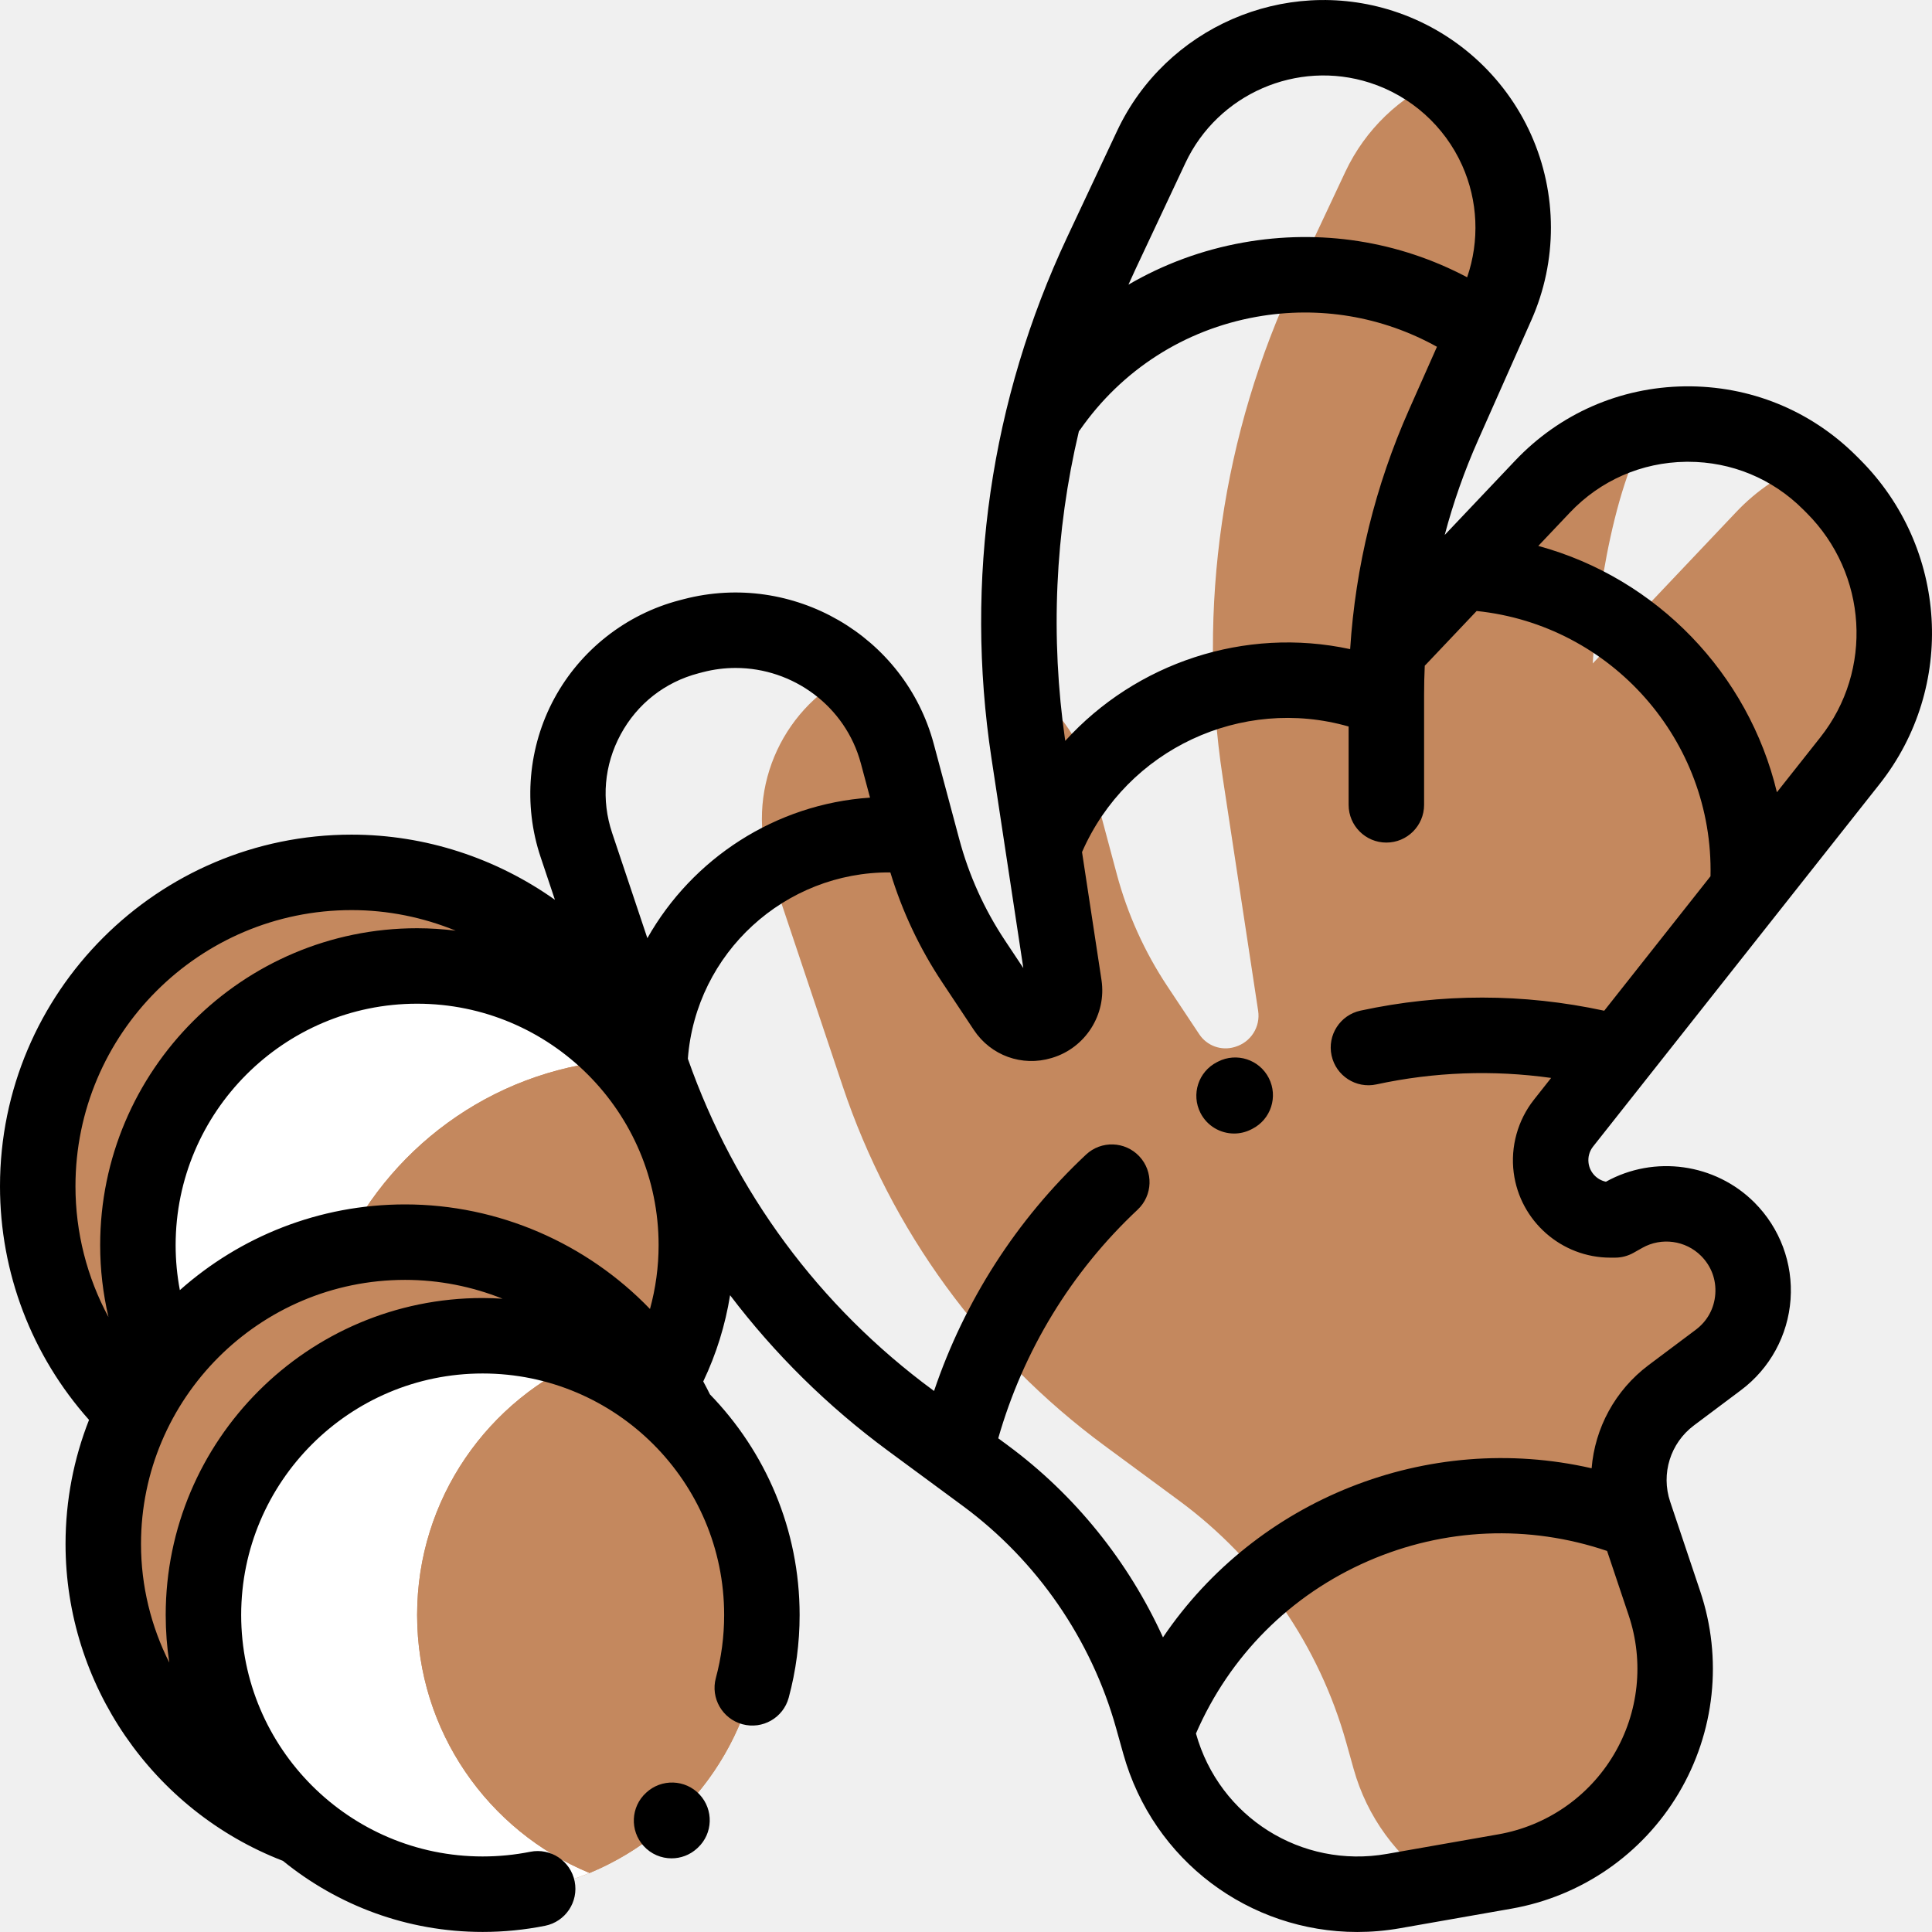
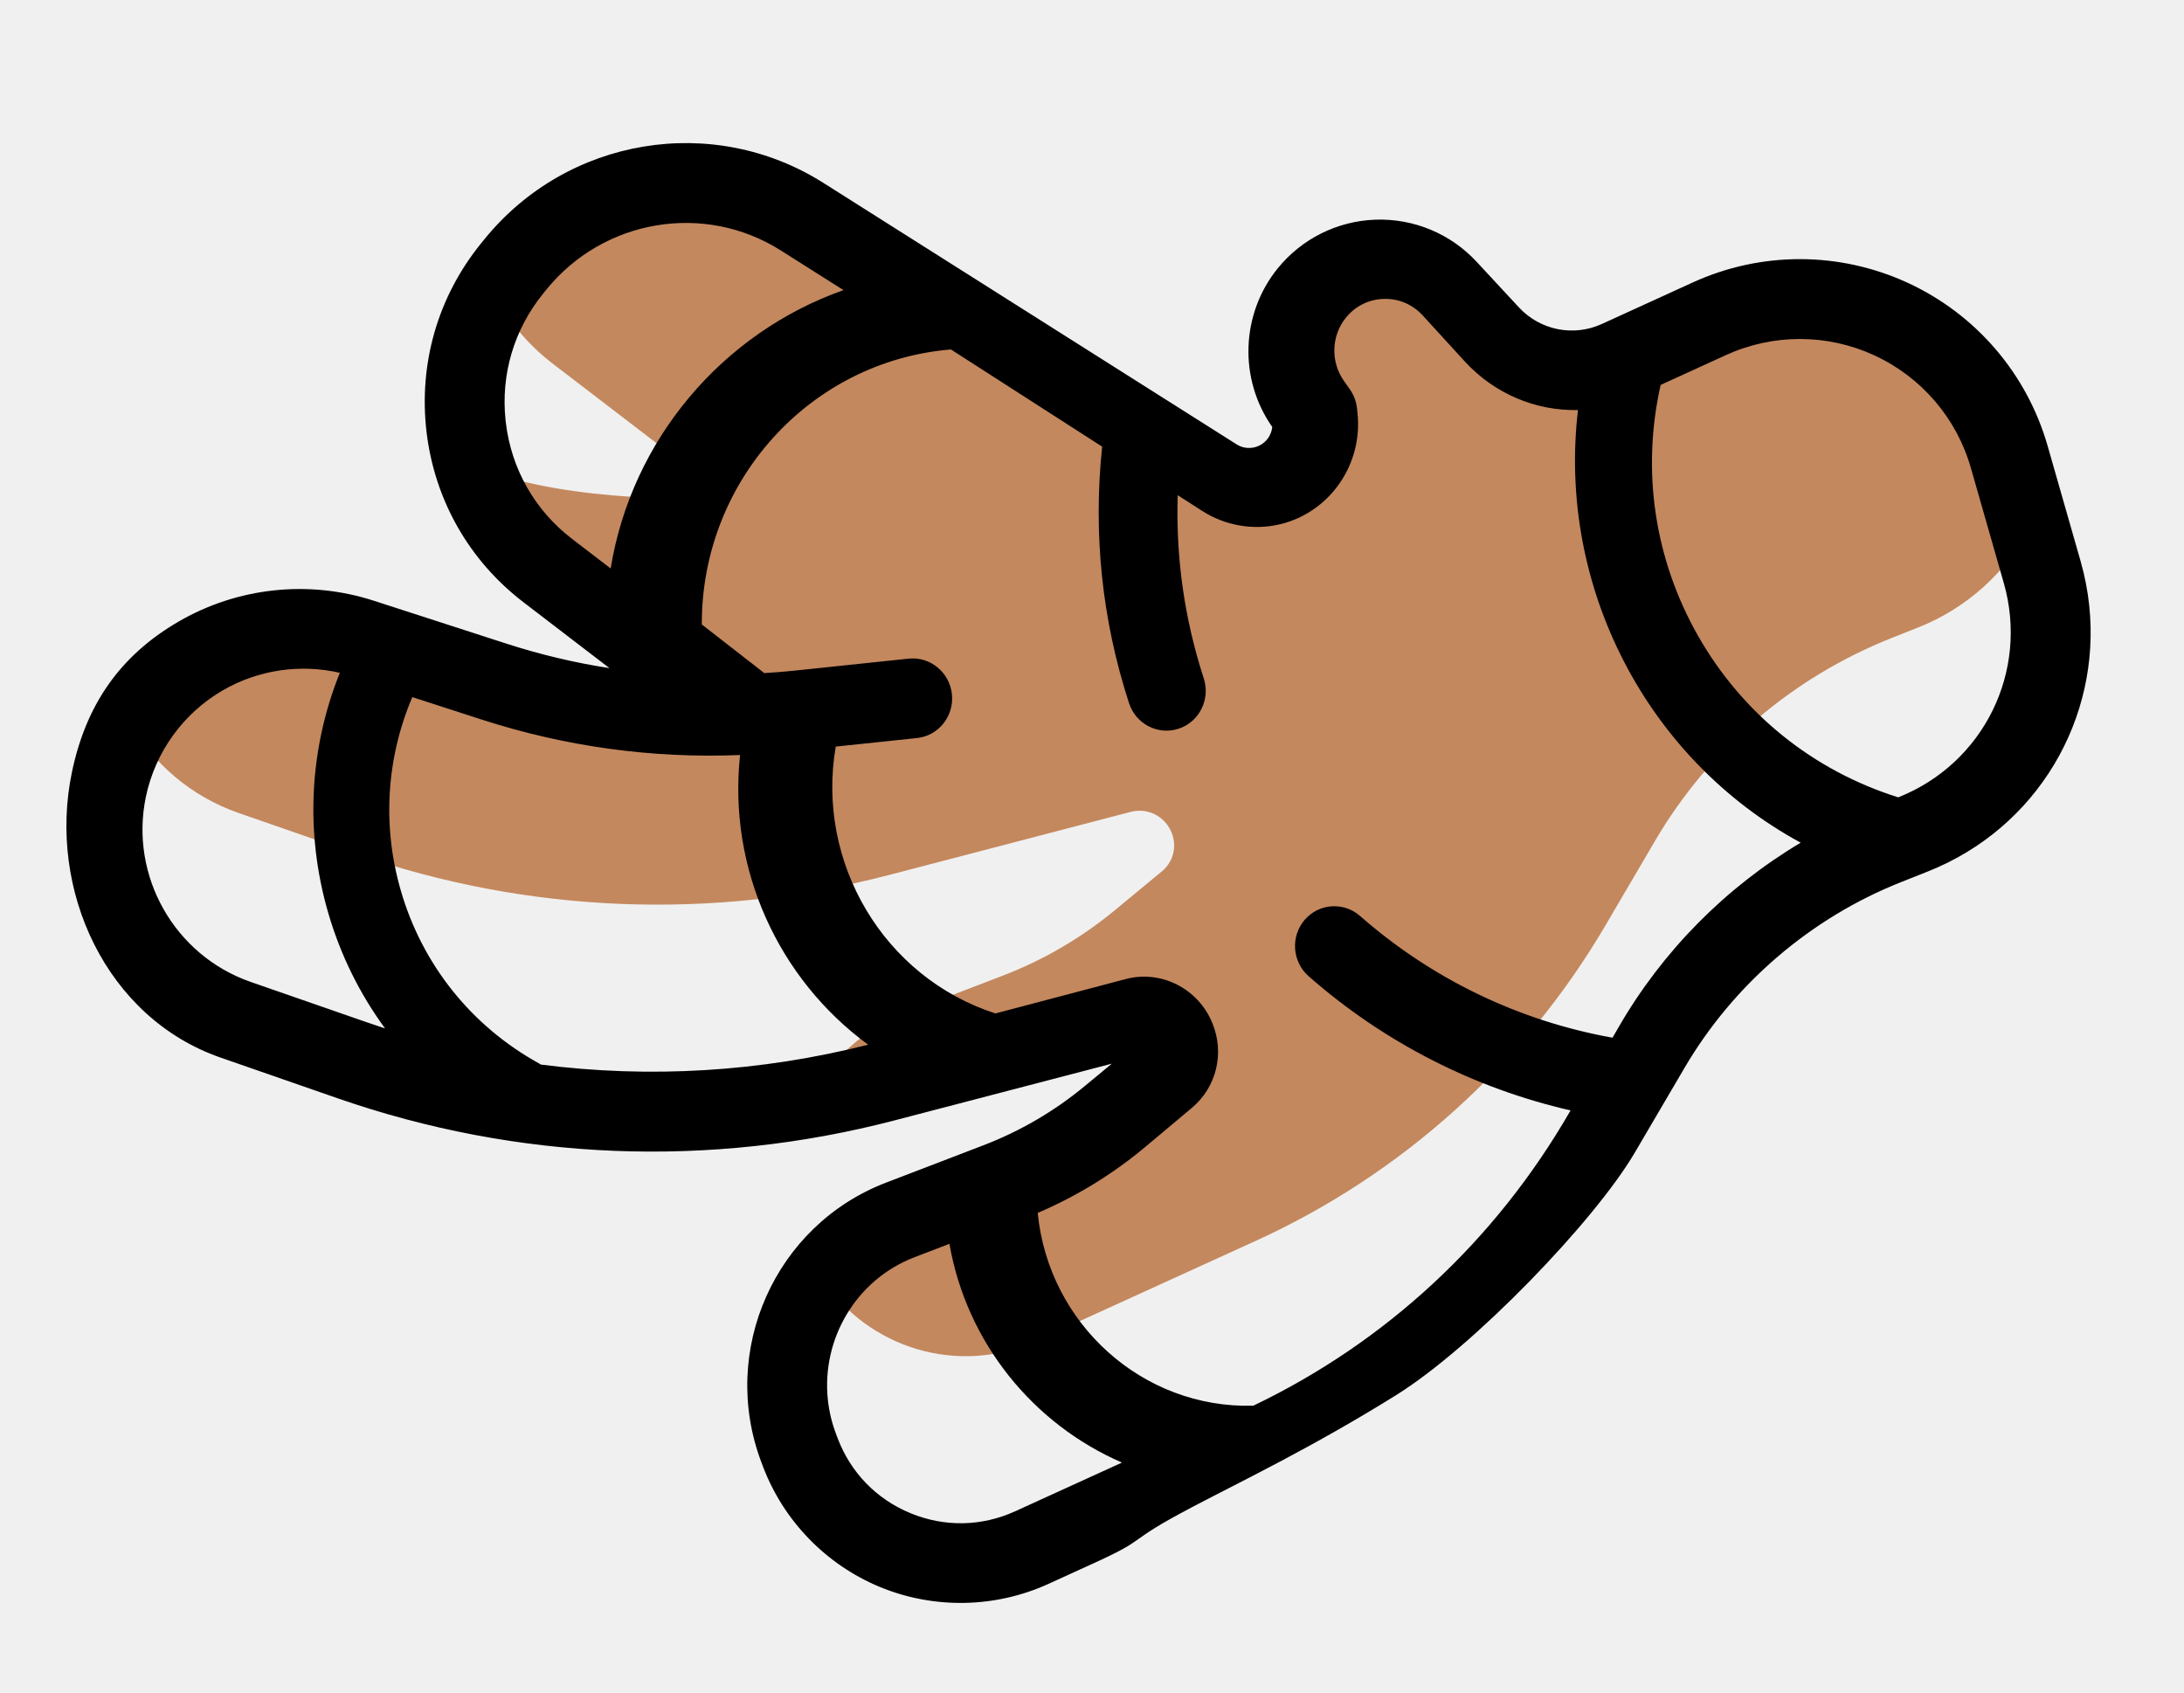
- <svg xmlns="http://www.w3.org/2000/svg" version="1.1" id="Capa_1" x="0px" y="0px" viewBox="0 0 512 512" style="enable-background:new 0 0 512 512;" xml:space="preserve">
-   <path style="fill:#c4885e;" d="M168.509,279.103c-13.27-28.306-42.006-47.917-75.335-47.917C47.238,231.185,10,268.423,10,314.36  c0,21.686,8.303,41.43,21.899,56.235L168.509,279.103z" />
-   <path style="fill:#FFFFFF;" d="M165.797,280.791c-13.552-15.21-33.281-24.8-55.256-24.8c-40.867,0-73.997,33.13-73.997,73.997  c0,11.125,2.471,21.667,6.869,31.133c11.438-15.196,28.164-26.186,47.445-30.232C104.451,302.545,132.706,282.571,165.797,280.791z" />
-   <path style="fill:#c4885e;" d="M174.948,366.407c6.095-10.755,9.591-23.175,9.591-36.419c0-18.892-7.09-36.121-18.741-49.197  c-33.092,1.779-61.346,21.753-74.939,50.098c5.327-1.118,10.848-1.708,16.507-1.708C135.809,329.182,160.766,344.04,174.948,366.407  z" />
-   <path style="fill:#c4885e;" d="M179.82,375.265c0.001,0.001,0.002,0.002,0.003,0.003c-12.763-27.224-40.401-46.087-72.457-46.087  c-44.181,0-79.997,35.816-79.997,79.997c0,34.578,21.939,64.027,52.656,75.198c12.907,10.972,29.618,17.605,47.886,17.605  c40.867,0,73.997-33.13,73.997-73.997C201.908,407.345,193.449,388.687,179.82,375.265z" />
-   <path style="fill:#c4885e;" d="M442.91,369.752l12.491-9.361c11.196-8.39,12.361-24.752,2.469-34.646  c-7.293-7.293-18.549-8.835-27.534-3.773l-2.339,1.318h-1.227c-7.962,0-14.686-5.912-15.705-13.808  c-0.545-4.228,0.633-8.492,3.275-11.838c12.226-15.476,49.064-62.107,75.919-96.052c17.205-21.748,15.39-52.928-4.409-72.726  l-0.922-0.922c-1.872-1.872-3.853-3.566-5.914-5.1c-6.921,2.762-13.377,7.019-18.848,12.792l-38.074,40.186  c0,0,1.876-34.045,11.885-56.595c0.832-1.873,1.685-3.796,2.548-5.74c-10.255,2.122-19.995,7.286-27.761,15.482l-38.074,40.185  l-3.293,44.132v-29.111c0-24.672,5.17-49.066,15.179-71.616c4.416-9.948,9.339-21.037,14.112-31.792  c9.614-21.653,2.673-46.106-14.761-59.909c-10.86,4.741-20.055,13.297-25.428,24.733l-13.22,28.141  c-19.373,41.232-26.071,87.287-19.247,132.33c3.772,24.897,7.551,49.802,9.388,61.805c0.65,4.246-1.929,8.314-6.074,9.558  l-0.169,0.051c-3.523,1.057-7.324-0.315-9.359-3.38l-8.448-12.721c-6.05-9.111-10.578-19.143-13.405-29.708  c-1.944-7.263-4.347-16.24-6.76-25.257c-2.937-10.975-9.759-19.876-18.614-25.615c0.429,6.21,1.102,12.415,2.04,18.601  c3.771,24.897,7.55,49.802,9.388,61.805c0.65,4.246-1.929,8.314-6.074,9.558l-0.169,0.051c-3.523,1.057-7.324-0.315-9.359-3.38  l-8.448-12.721c-6.05-9.111-10.578-19.143-13.405-29.708c-1.944-7.264-4.347-16.241-6.76-25.257  c-2.233-8.344-6.718-15.481-12.628-20.95c-18.412,9.469-27.895,31.293-21.03,51.795l19.16,57.224  c12.771,38.143,36.998,71.418,69.376,95.286l19.804,14.599c21.515,15.86,37.111,38.456,44.311,64.196l1.927,6.888  c3.59,12.835,11.532,23.375,21.838,30.39l18.251-3.206c32.869-5.773,52.897-39.441,42.283-71.081l-7.966-23.745  C429.279,389.666,433.221,377.012,442.91,369.752z" />
-   <path style="fill:#FFFFFF;" d="M110.541,427.985c0-30.836,18.867-57.258,45.683-68.374c-8.723-3.616-18.283-5.623-28.314-5.623  c-40.867,0-73.997,33.13-73.997,73.997s33.13,73.997,73.997,73.997c10.031,0,19.591-2.006,28.314-5.622  C129.409,485.243,110.541,458.822,110.541,427.985z" />
-   <path style="fill:#c4885e;" d="M201.908,427.985c0-30.836-18.867-57.258-45.683-68.374c-26.816,11.118-45.683,37.538-45.683,68.374  c0,30.837,18.867,57.258,45.683,68.375C183.04,485.243,201.908,458.822,201.908,427.985z" />
-   <path d="M498.102,207.797c20.352-25.724,18.124-62.695-5.18-86L492,120.875c-12.155-12.156-28.305-18.701-45.505-18.49  c-17.188,0.232-33.166,7.232-44.988,19.71l-18.641,19.674c2.258-8.555,5.211-16.947,8.852-25.148l14.111-31.791  c6.942-15.636,6.91-33.558-0.087-49.169c-6.998-15.612-20.354-27.562-36.647-32.787c-28.784-9.228-60.191,4.441-73.047,31.804  L282.825,62.82c-20.283,43.171-27.228,90.918-20.082,138.079c3.211,21.199,6.428,42.404,8.447,55.649l-4.893-7.366  c-5.461-8.225-9.524-17.228-12.076-26.764l-6.761-25.256c-7.68-28.7-37.414-45.912-66.281-38.374l-1.102,0.287  c-14.132,3.692-26.225,13.176-33.177,26.02c-6.952,12.845-8.28,28.155-3.643,42.005l3.803,11.357  c-15.495-10.991-34.264-17.27-53.89-17.27C41.798,221.185,0,262.984,0,314.36c0,22.921,8.38,44.846,23.594,61.926  c-4.017,10.194-6.225,21.29-6.225,32.893c0,37.131,23.085,70.644,57.613,83.968c14.457,11.766,32.88,18.835,52.929,18.835  c5.56,0,11.123-0.548,16.534-1.629c5.416-1.082,8.929-6.35,7.848-11.766c-1.083-5.416-6.349-8.924-11.766-7.848  c-4.125,0.824-8.37,1.242-12.616,1.242c-35.289,0-63.997-28.709-63.997-63.997s28.709-63.997,63.997-63.997  s63.997,28.709,63.997,63.997c0,5.67-0.74,11.29-2.199,16.701c-1.438,5.333,1.72,10.821,7.053,12.259  c5.332,1.44,10.821-1.72,12.257-7.053c1.917-7.109,2.889-14.479,2.889-21.907c0-22.709-9.074-43.328-23.768-58.462  c-0.568-1.156-1.158-2.297-1.772-3.422c3.45-7.24,5.846-14.947,7.112-22.859c11.796,15.554,25.844,29.43,41.865,41.24l19.804,14.6  c19.624,14.465,34.049,35.363,40.615,58.842l1.927,6.887c7.937,28.375,33.492,47.185,61.991,47.185  c3.741,0,7.533-0.324,11.342-0.993l29.518-5.185c18.538-3.257,34.69-14.401,44.312-30.578s11.708-35.688,5.722-53.533l-7.966-23.745  c-2.483-7.403,0.047-15.523,6.297-20.208l12.489-9.36c7.659-5.738,12.44-14.504,13.121-24.049c0.681-9.547-2.81-18.902-9.578-25.67  c-10.379-10.378-26.533-12.63-39.35-5.505c-2.391-0.495-4.285-2.466-4.607-4.968c-0.203-1.571,0.225-3.119,1.205-4.359  C434.412,288.368,471.249,241.74,498.102,207.797z M446.765,122.381c0.201-0.002,0.4-0.004,0.601-0.004  c11.521,0,22.329,4.476,30.493,12.639l0.922,0.922c16.128,16.127,17.691,41.686,3.637,59.451  c-3.681,4.653-7.554,9.549-11.521,14.565c-7.514-31.368-31.745-56.699-63.233-65.28l8.361-8.825  C424.103,127.323,435.02,122.54,446.765,122.381z M373.438,108.506c-8.993,20.257-14.224,41.575-15.635,63.523  c-27.957-6.036-56.759,3.65-75.507,24.311c-3.977-27.562-2.712-55.318,3.619-82.045c0.097-0.125,0.203-0.239,0.294-0.37  c11.086-15.911,27.687-26.552,46.746-29.959c16.581-2.964,33.309-0.144,47.854,7.935L373.438,108.506z M314.149,43.182  c8.596-18.293,29.591-27.437,48.839-21.264c10.895,3.493,19.825,11.484,24.504,21.922c4.203,9.378,4.634,19.998,1.316,29.641  c-18.157-9.603-38.852-12.867-59.373-9.2c-10.875,1.944-21.115,5.746-30.385,11.155c0.612-1.375,1.236-2.747,1.877-4.112  L314.149,43.182z M164.491,194.615c4.39-8.11,11.721-13.859,20.644-16.19l1.102-0.287c2.912-0.761,5.836-1.124,8.718-1.124  c15.183,0,29.116,10.097,33.189,25.318l2.422,9.049c-25.097,1.691-47.093,16.146-59.007,37.244l-9.333-27.874  C159.297,212.006,160.101,202.723,164.491,194.615z M93.174,241.185c9.609,0,18.957,1.918,27.585,5.451  c-3.352-0.409-6.757-0.644-10.218-0.644c-46.315,0-83.997,37.681-83.997,83.997c0,6.472,0.754,12.835,2.201,19.046  c-5.697-10.566-8.747-22.437-8.747-34.675C19.999,274.011,52.825,241.185,93.174,241.185z M43.914,427.985  c0,4.287,0.327,8.499,0.949,12.615c-4.82-9.564-7.495-20.282-7.495-31.422c0-38.596,31.401-69.997,69.997-69.997  c8.981,0,17.721,1.757,25.816,4.99c-1.745-0.109-3.5-0.182-5.271-0.182C81.596,343.988,43.914,381.67,43.914,427.985z   M107.366,319.181c-22.887,0-43.801,8.593-59.7,22.715c-0.737-3.901-1.122-7.877-1.122-11.908c0-35.289,28.709-63.997,63.997-63.997  s63.997,28.709,63.997,63.997c0,5.729-0.781,11.419-2.285,16.907C155.525,329.537,132.149,319.181,107.366,319.181z   M427.666,465.015c-6.643,11.165-17.789,18.856-30.584,21.103l-29.518,5.185c-22.656,3.981-44.417-9.726-50.615-31.881l-0.007-0.024  c8.913-20.551,24.992-36.713,45.602-45.689c20.231-8.812,42.563-9.73,63.351-2.69l5.719,17.048  C435.747,440.383,434.307,453.851,427.666,465.015z M426.77,333.291h1.228c1.72,0,3.409-0.443,4.907-1.287l2.341-1.318  c5.056-2.848,11.452-1.971,15.554,2.132c2.703,2.703,4.043,6.292,3.771,10.105c-0.271,3.813-2.106,7.175-5.166,9.468l-12.49,9.361  c-8.934,6.696-14.254,16.726-15.12,27.356c-43.541-9.961-88.823,8.206-113.594,44.806c-9.139-20.092-23.33-37.766-41.183-50.927  l-2.472-1.822c6.648-23.234,19.34-44.093,36.933-60.586c4.029-3.777,4.234-10.105,0.457-14.134  c-3.778-4.031-10.107-4.235-14.134-0.457c-18.445,17.291-32.189,38.752-40.269,62.634l-0.319-0.235  c-30.144-22.221-52.545-52.54-64.927-87.81c2.125-28.069,25.76-49.584,53.665-49.378c3.132,10.299,7.721,20.056,13.689,29.047  l8.448,12.719c4.502,6.783,12.764,9.765,20.567,7.427l0.162-0.05c8.855-2.655,14.48-11.531,13.086-20.648  c-1.132-7.399-3.003-19.703-5.155-33.883c11.928-27.306,42.335-41.388,70.65-33.279v20.76c0,5.522,4.478,10,10,10  c5.522,0,10-4.478,10-10v-29.11c0-2.598,0.06-5.188,0.178-7.769c0.128-0.121,0.253-0.247,0.375-0.376l13.374-14.116  c35.73,3.686,62.793,34.367,61.977,70.29c-10.023,12.679-19.85,25.116-28.165,35.64c-21.479-4.633-43.188-4.645-64.593-0.023  c-5.398,1.165-8.83,6.486-7.664,11.885c1.165,5.398,6.486,8.836,11.885,7.664c15.333-3.31,30.854-3.872,46.301-1.714  c-1.758,2.226-3.304,4.182-4.571,5.787c-4.283,5.421-6.231,12.461-5.347,19.315C402.805,323.605,413.819,333.291,426.77,333.291z" />
-   <path d="M322.8,281.333l-0.299,0.153c-4.92,2.509-6.875,8.53-4.367,13.45c1.767,3.466,5.277,5.46,8.917,5.46  c1.528,0,3.079-0.352,4.534-1.093l0.299-0.153c4.92-2.509,6.875-8.53,4.367-13.45C333.742,280.778,327.72,278.827,322.8,281.333z" />
-   <path d="M171.234,475.089c-4.082,3.719-4.376,10.044-0.656,14.126c1.973,2.165,4.679,3.265,7.395,3.265  c2.403,0,4.815-0.861,6.732-2.608l0.219-0.202c4.037-3.769,4.234-10.076,0.466-14.113  C181.622,471.52,175.273,471.322,171.234,475.089z" />
+ <svg xmlns="http://www.w3.org/2000/svg" width="547px" height="424px" viewBox="0 0 547 424" version="1.1">
+   <g id="Page-1" stroke="none" stroke-width="1" fill="none" fill-rule="evenodd">
+     <g id="logo" transform="translate(273.1903, 211.8522) rotate(-96) translate(-273.1903, -211.8522) translate(87.19025, -43.14785)" fill-rule="nonzero">
+       <path d="M302.91,367.752 L315.401,358.391 C326.597,350.001 327.762,333.639 317.87,323.745 C310.577,316.452 299.321,314.91 290.336,319.972 L287.997,321.29 L286.77,321.29 C278.808,321.29 272.084,315.378 271.065,307.482 C270.52,303.254 271.698,298.99 274.34,295.644 C286.566,280.168 323.404,233.537 350.259,199.592 C367.464,177.844 365.649,146.664 345.85,126.866 L344.928,125.944 C343.056,124.072 341.075,122.378 339.014,120.844 C332.093,123.606 325.637,127.863 320.166,133.636 L282.092,173.822 C282.092,173.822 283.968,139.777 293.977,117.227 C294.809,115.354 295.662,113.431 296.525,111.487 C286.27,113.609 276.53,118.773 268.764,126.969 L230.69,167.154 L227.397,211.286 L227.397,182.175 C227.397,157.503 232.567,133.109 242.576,110.559 C246.992,100.611 251.915,89.522 256.688,78.767 C266.302,57.114 259.361,32.661 241.927,18.858 C231.067,23.599 221.872,32.155 216.499,43.591 L203.279,71.732 C183.906,112.964 177.208,159.019 184.032,204.062 C187.804,228.959 191.583,253.864 193.42,265.867 C194.07,270.113 191.491,274.181 187.346,275.425 L187.177,275.476 C183.654,276.533 179.853,275.161 177.818,272.096 L169.37,259.375 C163.32,250.264 158.792,240.232 155.965,229.667 C154.021,222.404 151.618,213.427 149.205,204.41 C146.268,193.435 139.446,184.534 130.591,178.795 C131.02,185.005 131.693,191.21 132.631,197.396 C136.402,222.293 140.181,247.198 142.019,259.201 C142.669,263.447 140.09,267.515 135.945,268.759 L135.776,268.81 C132.253,269.867 128.452,268.495 126.417,265.43 L117.969,252.709 C111.919,243.598 107.391,233.566 104.564,223.001 C102.62,215.737 100.217,206.76 97.804,197.744 C95.571,189.4 91.086,182.263 85.176,176.794 C66.764,186.263 57.281,208.087 64.146,228.589 L83.306,285.813 C96.077,323.956 120.304,357.231 152.682,381.099 L172.486,395.698 C194.001,411.558 209.597,434.154 216.797,459.894 L218.724,466.782 C222.314,479.617 230.256,490.157 240.562,497.172 L258.813,493.966 C291.682,488.193 311.71,454.525 301.096,422.885 L293.13,399.14 C289.279,387.666 293.221,375.012 302.91,367.752 Z" id="Path" fill="#C4885E" />
+       <path d="M358.102,205.797 C378.454,180.073 376.226,143.102 352.922,119.797 L352,118.875 C339.845,106.719 323.695,100.174 306.495,100.385 C289.307,100.617 273.329,107.617 261.507,120.095 L242.866,139.769 C245.124,131.214 248.077,122.822 251.718,114.621 L265.829,82.83 C272.771,67.194 272.739,49.272 265.742,33.661 C258.744,18.049 247.317,8.376 231.024,3.151 C202.24,-6.077 168.904,5.315 156.048,32.678 L142.825,60.82 C122.542,103.991 115.597,151.738 122.743,198.899 C125.954,220.098 129.171,241.303 131.19,254.548 L126.297,247.182 C120.836,238.957 116.773,229.954 114.221,220.418 L107.46,195.162 C99.78,166.462 70.046,149.25 41.179,156.788 L40.077,157.075 C25.945,160.767 13.852,170.251 6.9,183.095 C-0.052,195.94 -1.38,211.25 3.257,225.1 L7.06,236.457 C12.293,252.206 11.201,244.296 18.685,263.076 C23.918,276.208 30.424,294.545 41.179,316.674 C51.13,337.15 79.324,370.671 95.345,382.481 L115.149,397.081 C134.773,411.546 149.198,432.444 155.764,455.923 L157.691,462.81 C165.628,491.185 191.183,509.995 219.682,509.995 C223.423,509.995 227.215,509.671 231.024,509.002 L260.542,503.817 C279.08,500.56 295.232,489.416 304.854,473.239 C314.476,457.062 316.562,437.551 310.576,419.706 L302.61,395.961 C300.127,388.558 302.657,380.438 308.907,375.753 L321.396,366.393 C329.055,360.655 333.836,351.889 334.517,342.344 C335.198,332.797 331.707,323.442 324.939,316.674 C314.56,306.296 298.406,304.044 285.589,311.169 C283.198,310.674 281.304,308.703 280.982,306.201 C280.779,304.63 281.207,303.082 282.187,301.842 C294.412,286.368 331.249,239.74 358.102,205.797 Z M306.765,120.381 C306.966,120.379 307.165,120.377 307.366,120.377 C318.887,120.377 329.695,124.853 337.859,133.016 L338.781,133.938 C354.909,150.065 356.472,175.624 342.418,193.389 C338.737,198.042 334.864,202.938 330.897,207.954 C323.383,176.586 299.152,151.255 267.664,142.674 L276.025,133.849 C284.103,125.323 295.02,120.54 306.765,120.381 Z M233.438,106.506 C224.445,126.763 219.214,148.081 217.803,170.029 C189.846,163.993 161.044,173.679 142.296,194.34 C138.319,166.778 139.584,139.022 145.915,112.295 C146.012,112.17 146.118,112.056 146.209,111.925 C157.295,96.014 173.896,85.373 192.955,81.966 C209.536,79.002 226.264,81.822 240.809,89.901 L233.438,106.506 Z M174.099,42.184 C182.695,23.891 203.69,14.747 222.938,20.92 C233.833,24.413 242.763,32.404 247.442,42.842 C251.645,52.22 252.076,62.84 248.758,72.483 C230.601,62.88 209.906,59.616 189.385,63.283 C178.51,65.227 168.27,69.029 159,74.438 C159.612,73.063 160.236,71.691 160.877,70.326 L174.099,42.184 Z M24.491,192.615 C28.881,184.505 36.212,178.756 45.135,176.425 L46.237,176.138 C49.149,175.377 52.073,175.014 54.955,175.014 C70.138,175.014 84.071,185.111 88.144,200.332 L90.566,209.381 C65.469,211.072 43.473,225.527 31.559,246.625 L22.226,218.751 C19.297,210.006 20.101,200.723 24.491,192.615 Z M287.666,463.015 C281.023,474.18 269.877,481.871 257.082,484.118 L227.564,489.303 C204.908,493.284 183.147,479.577 176.949,457.422 L176.942,457.398 C185.855,436.847 201.934,420.685 222.544,411.709 C242.775,402.897 265.107,401.979 285.895,409.019 L291.614,426.067 C295.747,438.383 294.307,451.851 287.666,463.015 Z M286.77,332.768 L287.998,332.768 C289.718,332.768 291.407,332.332 292.905,331.5 L295.246,330.201 C300.302,327.395 306.698,328.259 310.8,332.302 C313.503,334.965 314.843,338.502 314.571,342.259 C314.3,346.016 312.465,349.328 309.405,351.588 L296.915,360.811 C287.981,367.409 282.661,377.292 281.795,387.766 C238.254,377.951 192.972,395.851 168.201,431.914 C159.062,412.117 144.871,394.702 127.018,381.735 L124.546,379.939 C131.194,357.046 143.886,336.494 161.479,320.243 C165.508,316.521 165.713,310.286 161.936,306.316 C158.158,302.344 151.829,302.143 147.802,305.866 C129.357,322.903 115.613,344.049 107.533,367.581 L107.214,367.349 C77.07,345.454 54.669,315.58 42.287,280.828 C44.412,253.171 68.047,231.972 95.952,232.175 C99.084,242.323 103.673,251.937 109.641,260.796 L118.089,273.328 C122.591,280.011 130.853,282.949 138.656,280.646 L138.818,280.597 C147.673,277.98 153.298,269.235 151.904,260.252 C150.772,252.961 148.901,240.838 146.749,226.866 C158.677,199.961 189.084,186.086 217.399,194.076 L217.399,214.531 C217.399,219.972 221.877,224.384 227.399,224.384 C232.921,224.384 237.399,219.972 237.399,214.531 L237.399,185.848 C237.399,183.288 237.459,180.736 237.577,178.193 C237.705,178.074 237.83,177.95 237.952,177.823 L251.326,163.914 C287.056,167.546 314.119,197.776 313.303,233.172 C303.28,245.665 293.453,257.919 285.138,268.289 C263.659,263.724 241.95,263.712 220.545,268.266 C215.147,269.414 211.715,274.657 212.881,279.977 C214.046,285.296 219.367,288.683 224.766,287.528 C240.099,284.267 255.62,283.713 271.067,285.839 C269.309,288.033 267.763,289.96 266.496,291.541 C262.213,296.883 260.265,303.82 261.149,310.573 C262.805,323.224 273.819,332.768 286.77,332.768 Z" id="Shape" fill="#000000" />
+     </g>
+   </g>
</svg>
